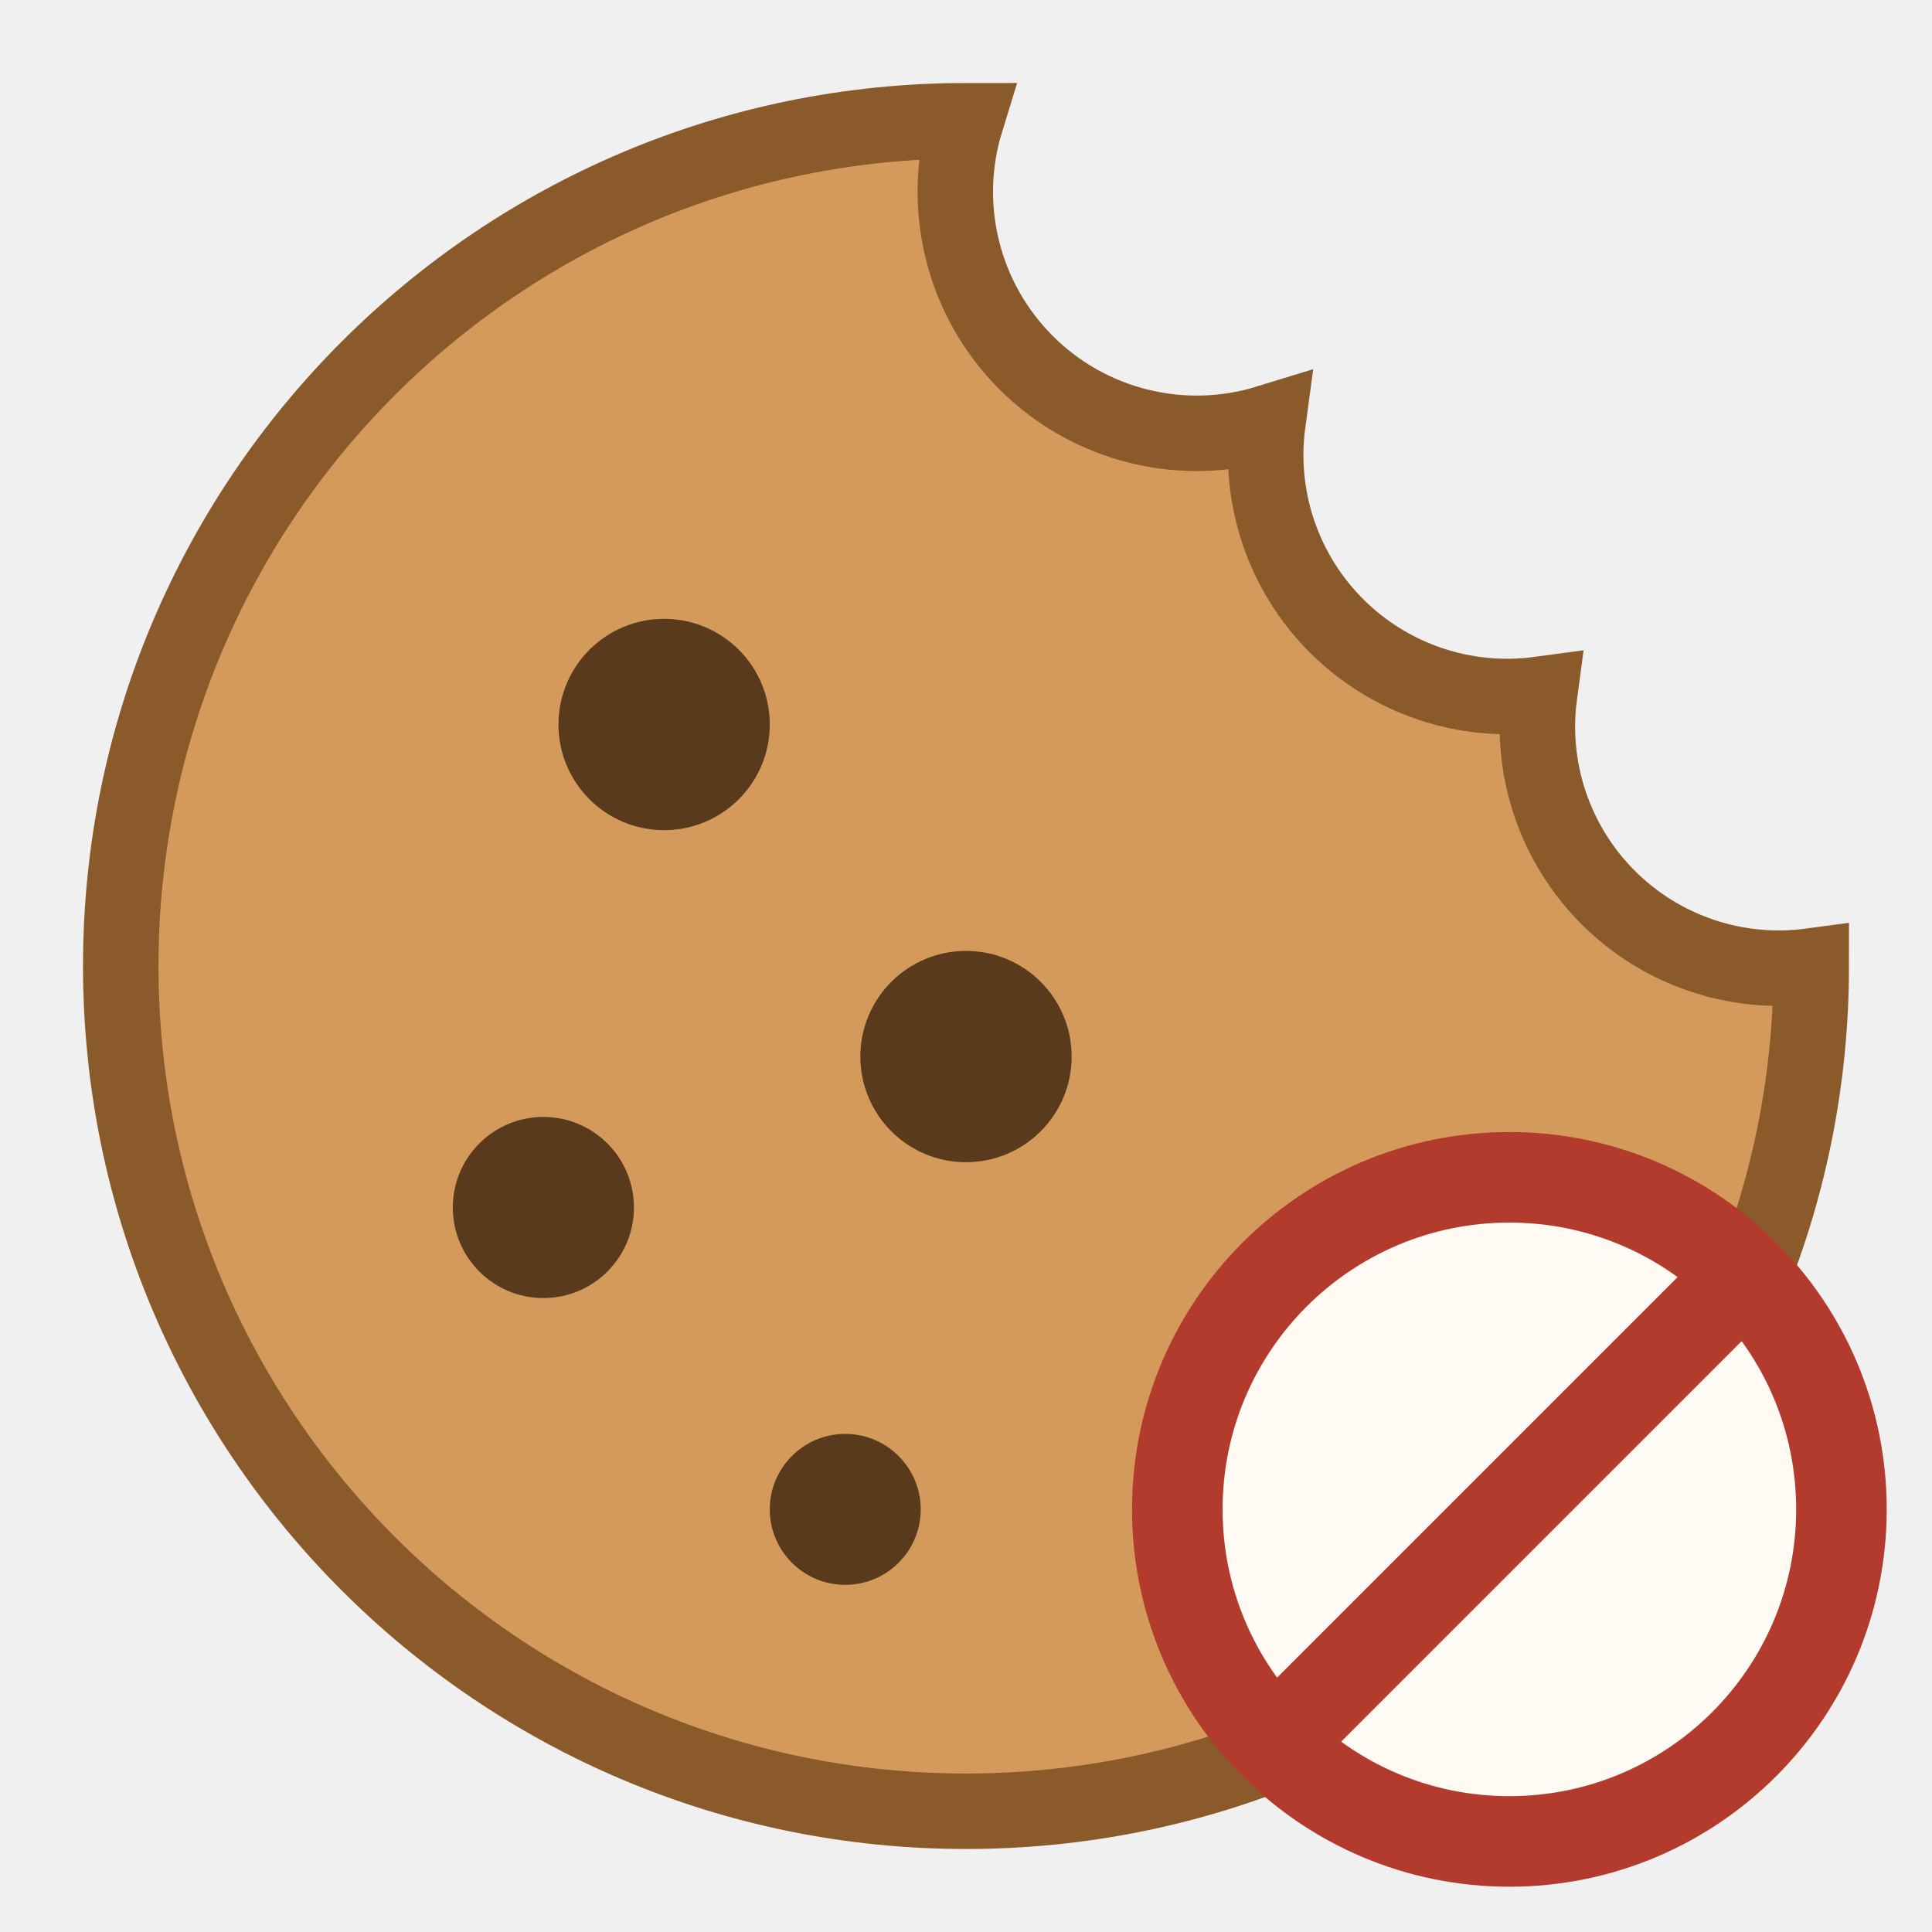
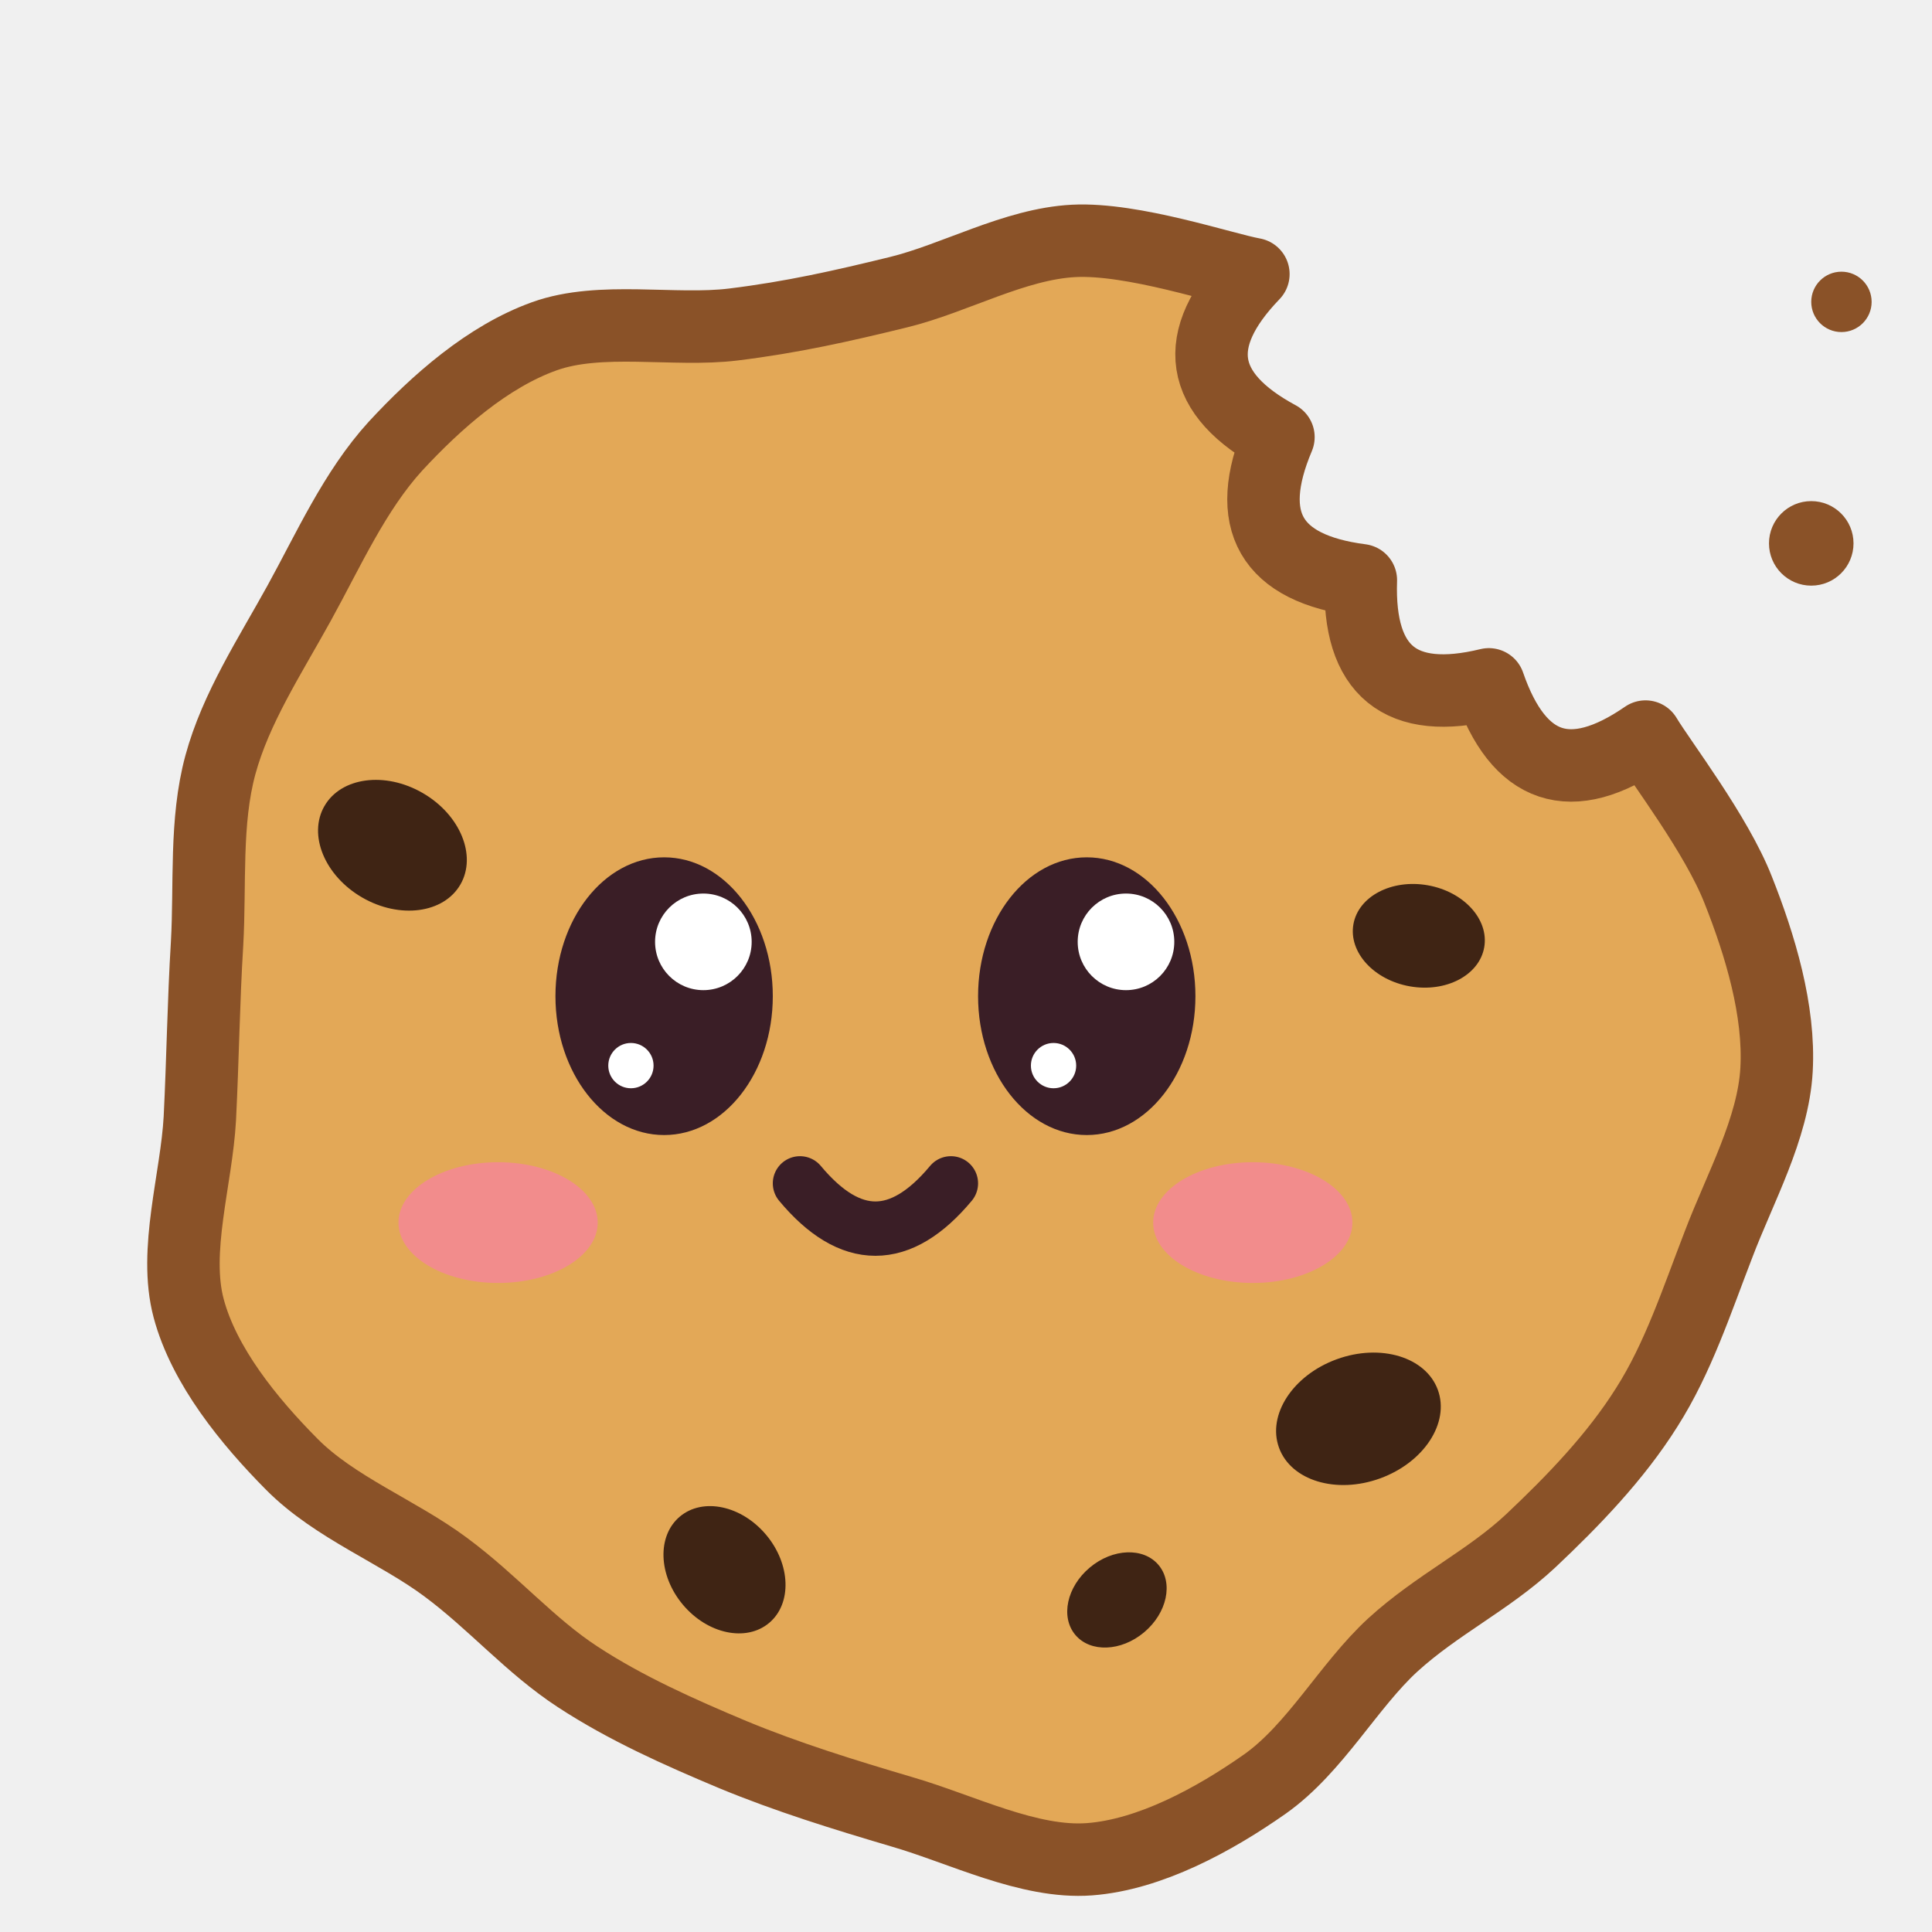
<svg xmlns="http://www.w3.org/2000/svg" viewBox="0 0 64 64">
-   <path d="M32 4a28 28 0 1 0 28 28 8 8 0 0 1-9-9 8 8 0 0 1-9-9 8 8 0 0 1-10-10z" fill="#d49a5c" />
-   <path d="M32 4a28 28 0 1 0 28 28 8 8 0 0 1-9-9 8 8 0 0 1-9-9 8 8 0 0 1-10-10z" fill="none" stroke="#8a5a2b" stroke-width="2.5" />
-   <circle cx="22" cy="24" r="3.5" fill="#5a3a1c" />
-   <circle cx="18" cy="40" r="3" fill="#5a3a1c" />
-   <circle cx="32" cy="35" r="3.5" fill="#5a3a1c" />
-   <circle cx="42" cy="46" r="3" fill="#5a3a1c" />
-   <circle cx="28" cy="50" r="2.5" fill="#5a3a1c" />
-   <circle cx="50" cy="50" r="11" fill="#fffaf3" stroke="#b23b2e" stroke-width="3" />
-   <path d="M42.5 57.5l15-15" stroke="#b23b2e" stroke-width="3" stroke-linecap="round" />
+   <path d="M54.51 24.4C55.02 25.25 56.86 27.64 57.58 29.48C58.31 31.32 58.96 33.48 58.85 35.44C58.74 37.39 57.64 39.35 56.93 41.22C56.21 43.08 55.59 44.99 54.55 46.62C53.52 48.26 52.11 49.72 50.71 51.04C49.31 52.35 47.61 53.15 46.14 54.49C44.67 55.84 43.57 57.92 41.9 59.1C40.22 60.28 38.09 61.44 36.09 61.59C34.09 61.74 31.85 60.59 29.88 60.02C27.92 59.44 26.08 58.87 24.29 58.13C22.5 57.38 20.73 56.59 19.14 55.55C17.56 54.52 16.34 53.08 14.76 51.91C13.19 50.74 11.09 49.94 9.67 48.51C8.25 47.08 6.76 45.25 6.25 43.34C5.74 41.43 6.51 39.06 6.62 37.05C6.72 35.04 6.74 33.21 6.86 31.25C6.97 29.3 6.79 27.22 7.3 25.34C7.81 23.46 8.94 21.74 9.91 19.98C10.88 18.22 11.75 16.26 13.1 14.78C14.46 13.31 16.16 11.81 18.03 11.14C19.89 10.47 22.33 10.99 24.29 10.75C26.24 10.51 27.88 10.14 29.76 9.68C31.64 9.22 33.61 8.08 35.57 7.98C37.53 7.88 40.52 8.9 41.52 9.08Q38.38 12.34 42.35 14.48Q40.59 18.64 45.08 19.22Q44.93 23.74 49.32 22.67Q50.8 26.96 54.51 24.4Z" fill="#E3A857" stroke="#8A5228" stroke-width="2.4" stroke-linejoin="round" />
+   <g fill="#3F2414">
+     <ellipse cx="13" cy="28" rx="2.6" ry="2" transform="rotate(30 13 28)" />
+     <ellipse cx="45" cy="47" rx="2.8" ry="2.1" transform="rotate(-20 45 47)" />
+     <ellipse cx="24" cy="52" rx="2.3" ry="1.8" transform="rotate(50 24 52)" />
+     <ellipse cx="47" cy="31" rx="2.2" ry="1.7" transform="rotate(10 47 31)" />
+     <ellipse cx="37" cy="53" rx="1.8" ry="1.4" transform="rotate(-40 37 53)" />
+   </g>
+   <g fill="#F28C8C">
+     <ellipse cx="16.5" cy="40.5" rx="3.3" ry="2" />
+     <ellipse cx="41.5" cy="40.5" rx="3.3" ry="2" />
+   </g>
+   <g fill="#3A1E26">
+     <ellipse cx="22" cy="33" rx="3.6" ry="4.6" />
+     <ellipse cx="36" cy="33" rx="3.6" ry="4.6" />
+   </g>
+   <g fill="#FFFFFF">
+     <circle cx="23.3" cy="31.2" r="1.6" />
+     <circle cx="20.9" cy="35.3" r="0.75" />
+     <circle cx="37.3" cy="31.2" r="1.6" />
+     <circle cx="34.9" cy="35.3" r="0.75" />
+   </g>
+   <path d="M26.5 39.2Q29 42.2 31.5 39.2" fill="none" stroke="#3A1E26" stroke-width="1.8" stroke-linecap="round" />
+   <g fill="#8A5228">
+     <circle cx="60" cy="18" r="1.4" />
+     <circle cx="61" cy="10" r="1" />
+   </g>
</svg>
